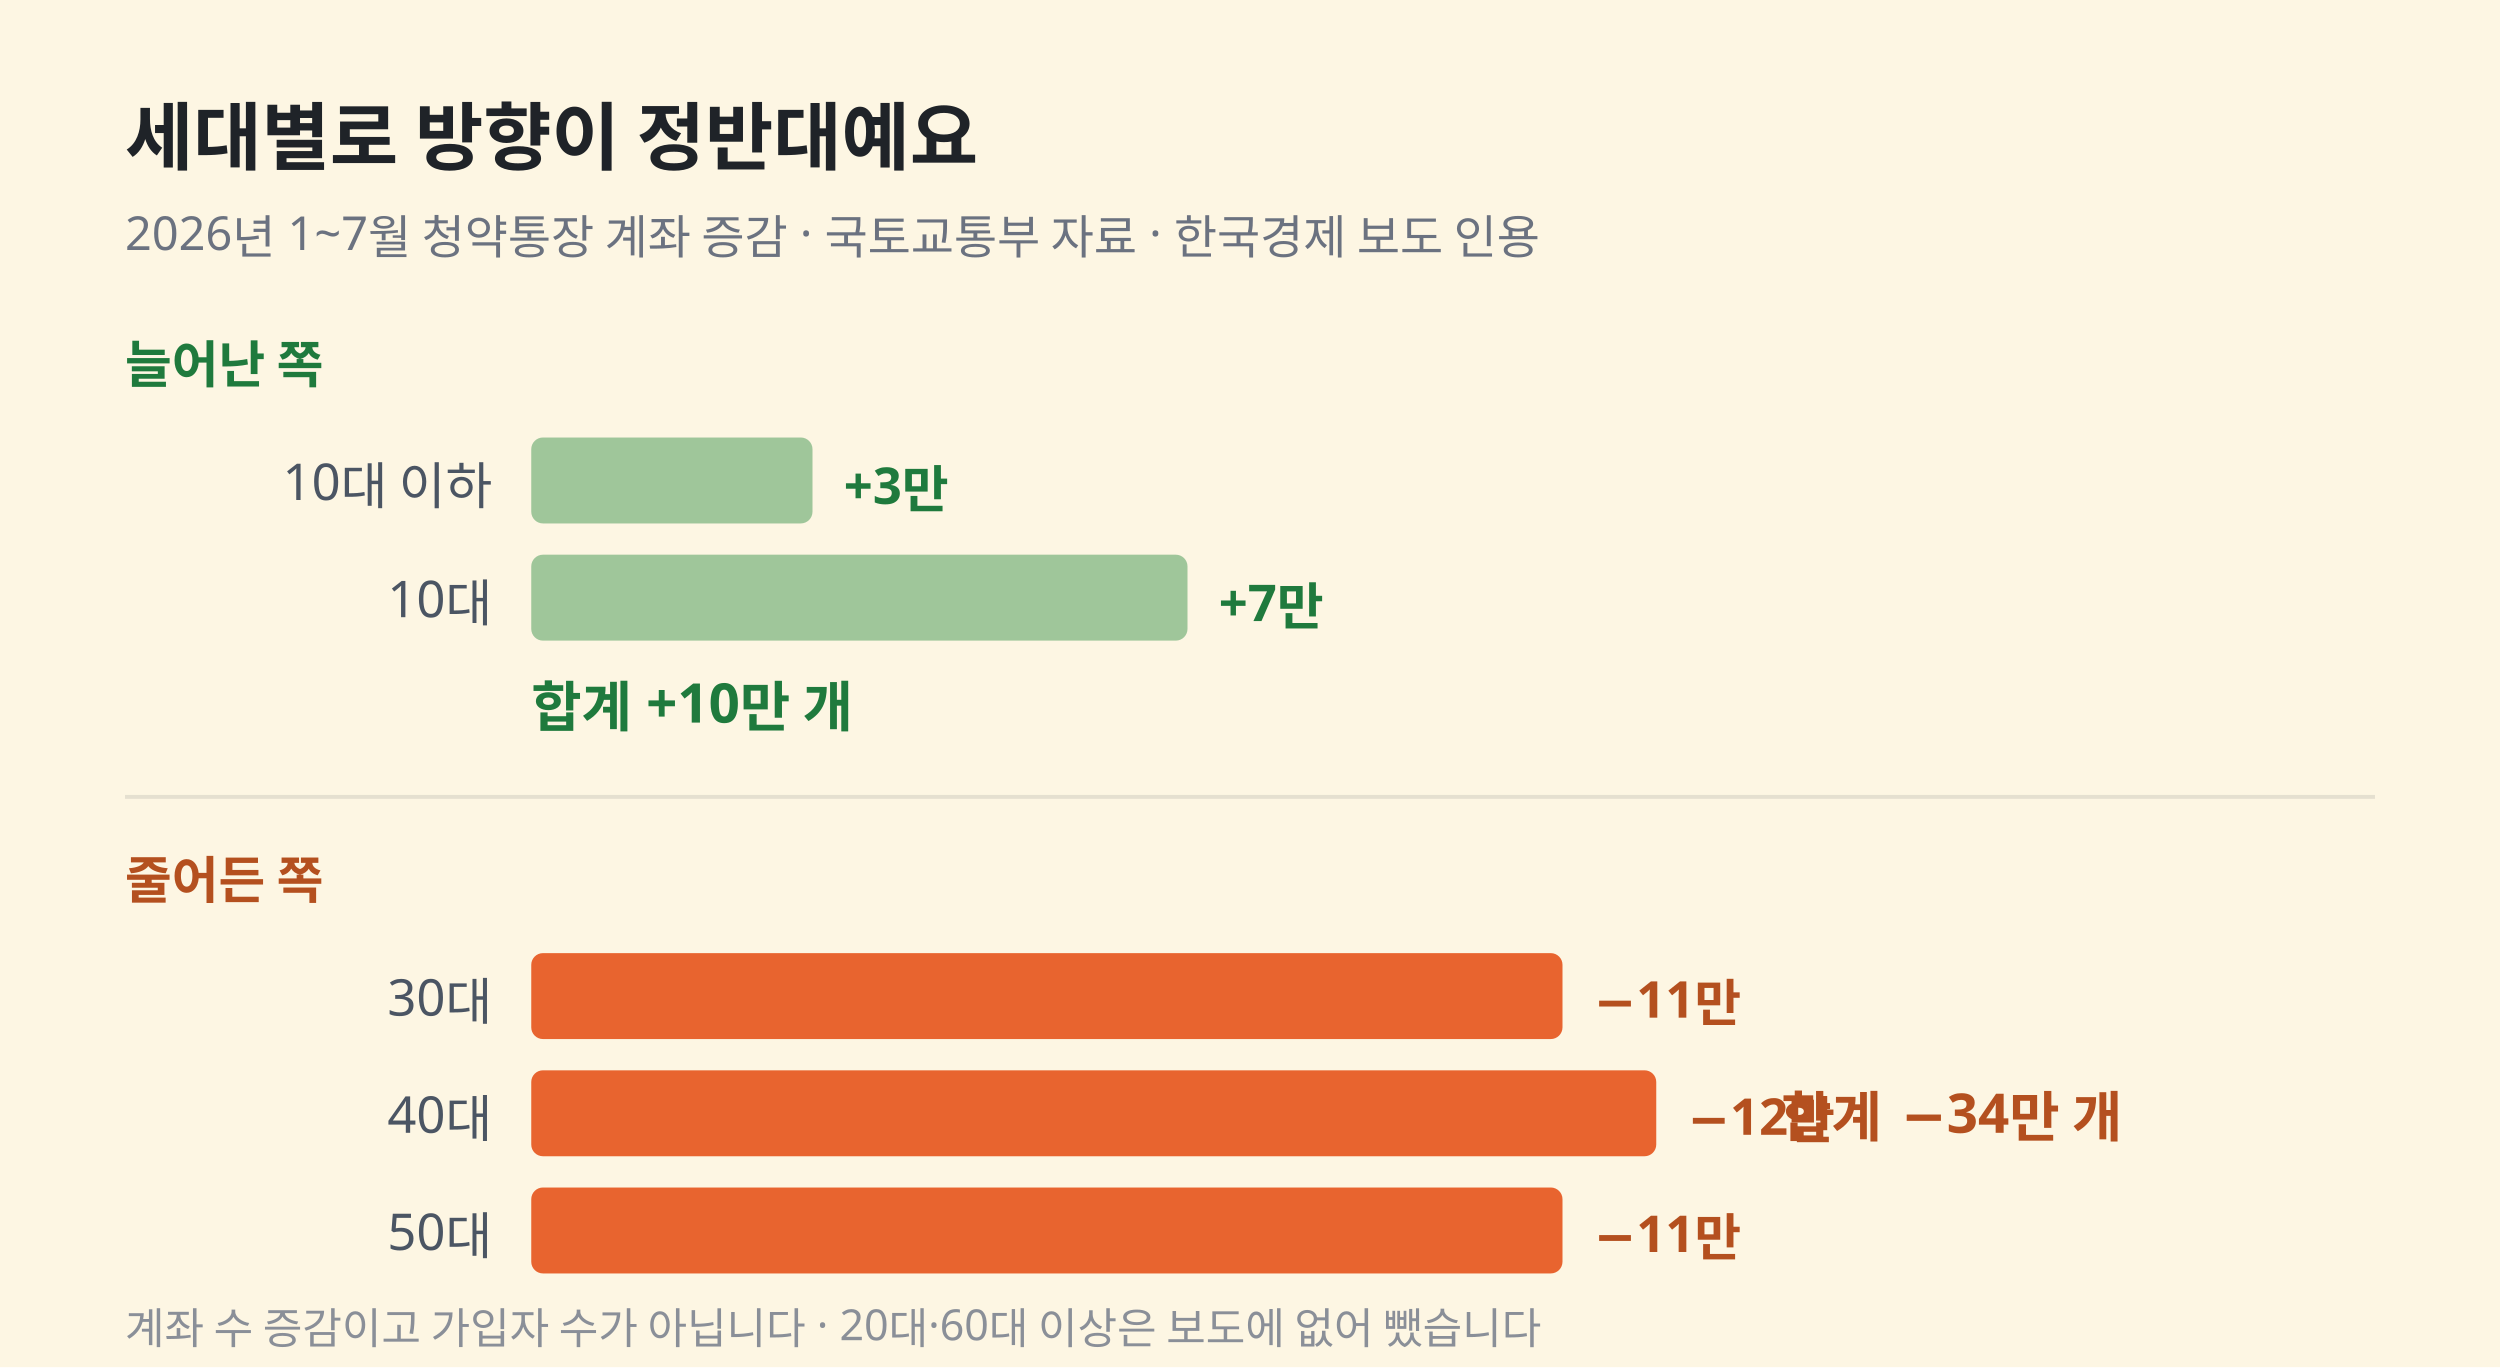
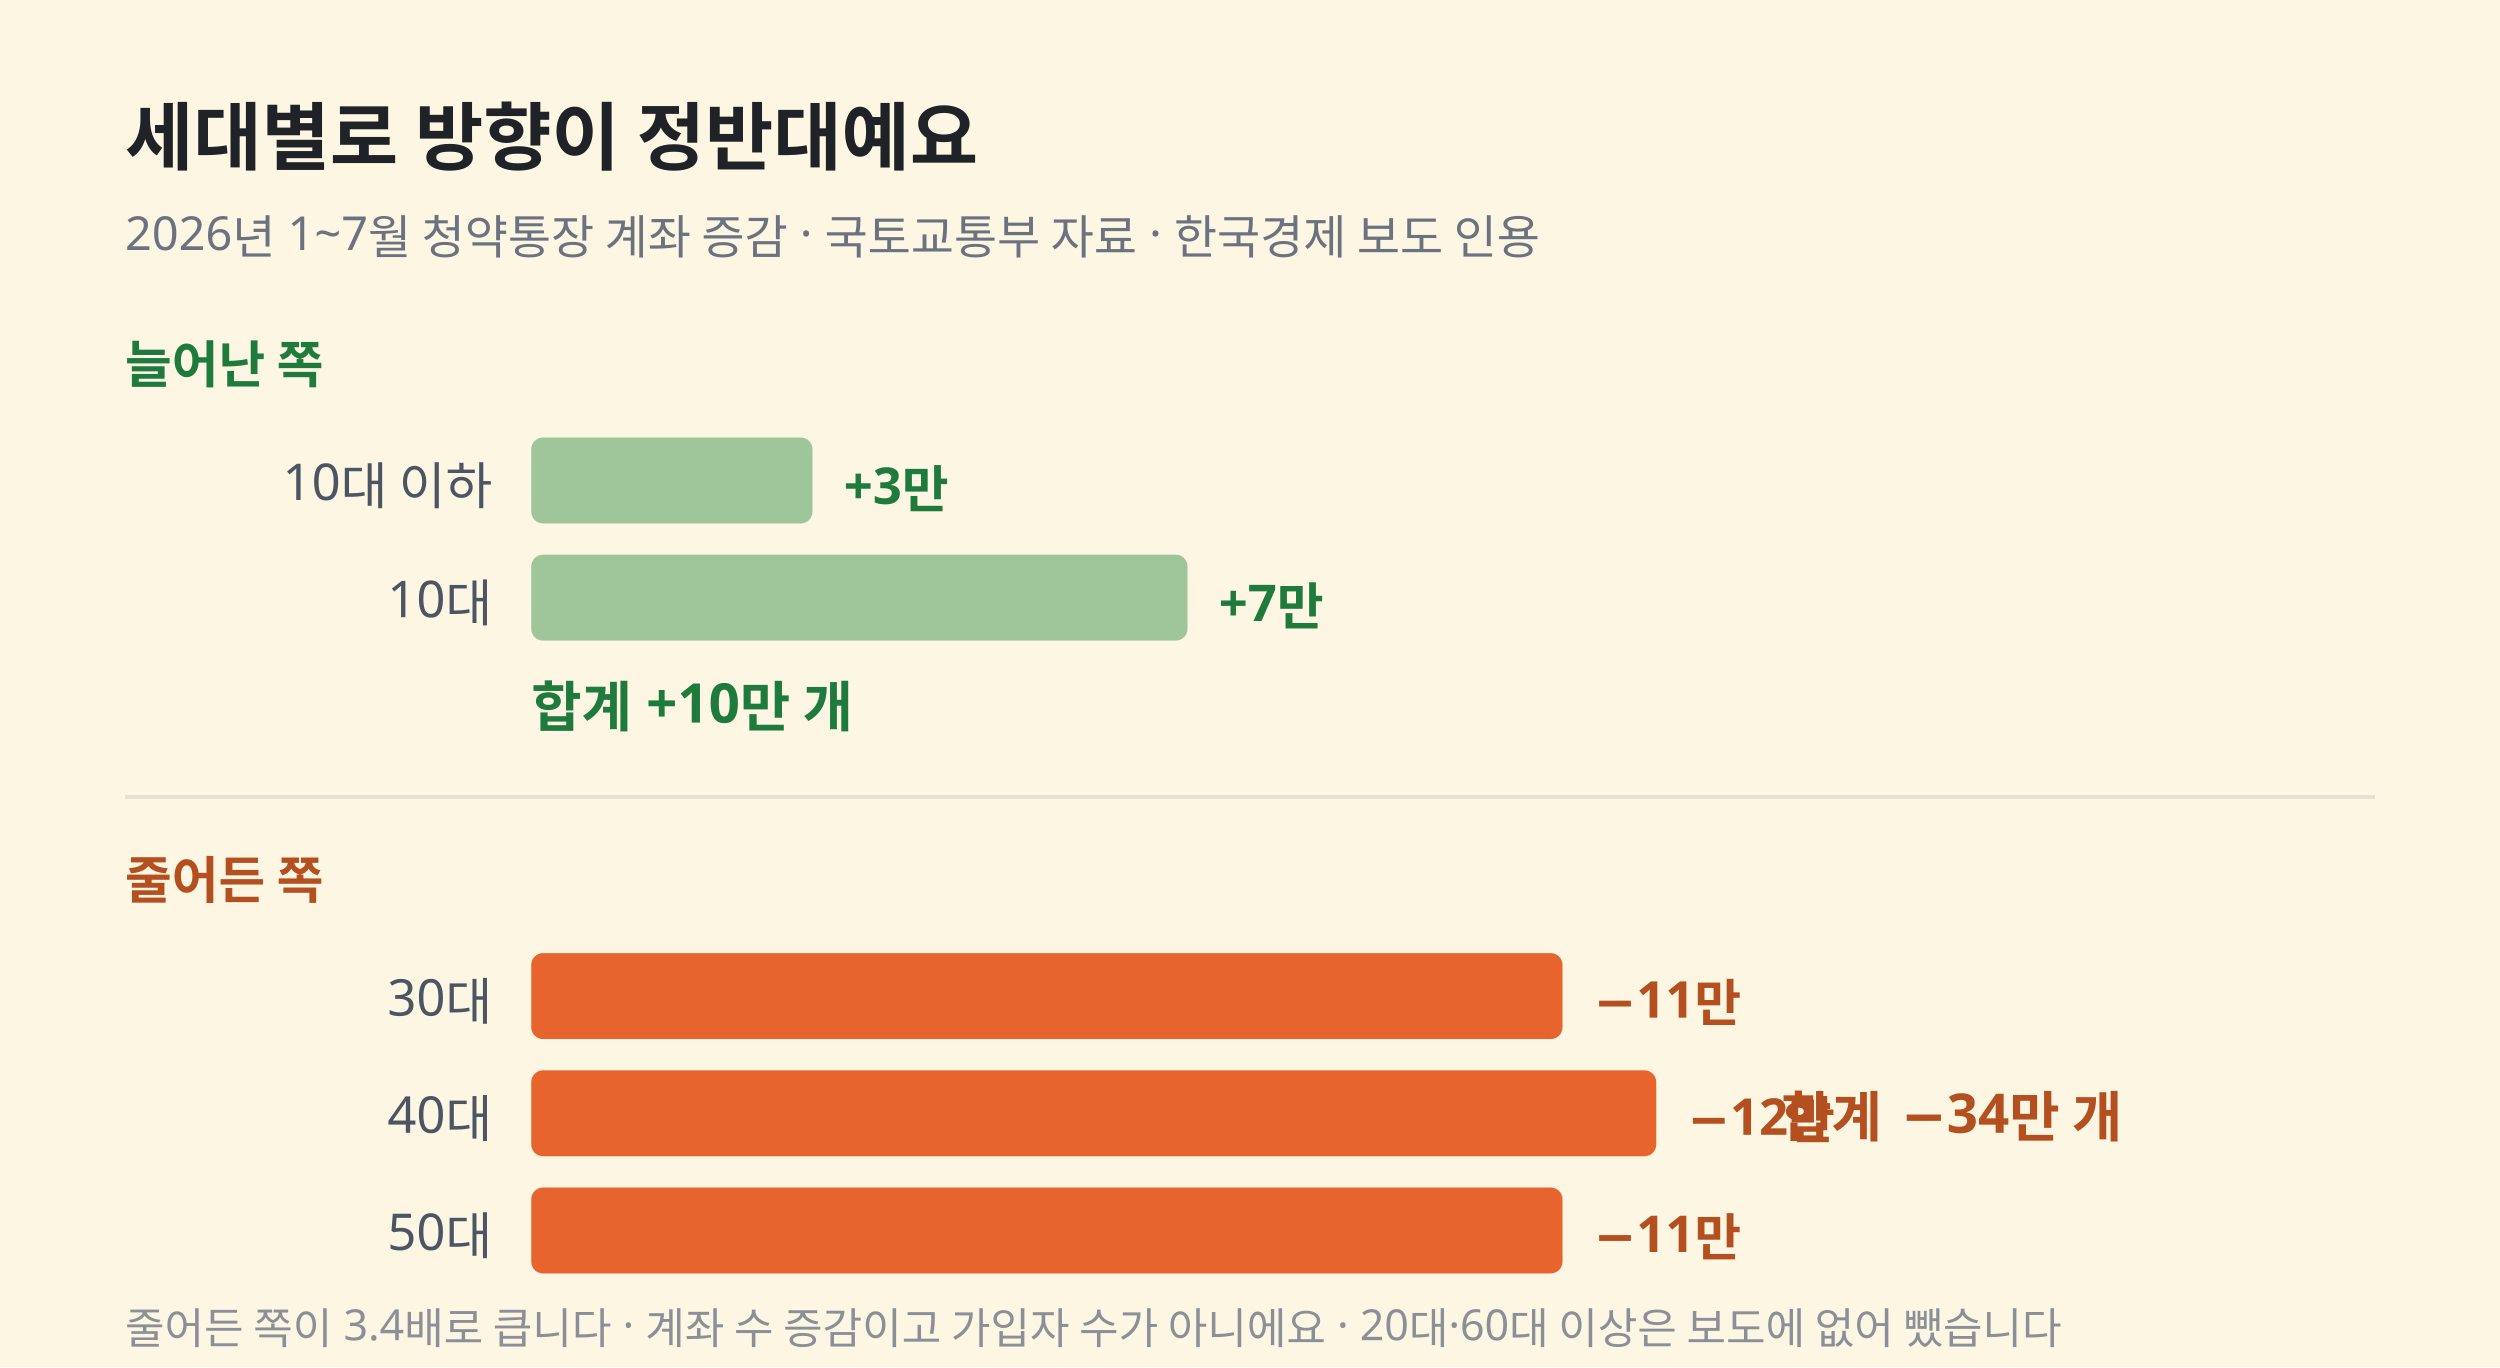
- <svg xmlns="http://www.w3.org/2000/svg" viewBox="0 0 640 350" role="img" aria-label="2026년 1월부터 7월까지 청약통장 계좌는 10대 이하에서 3만 개, 10대에서 7만 개 늘어 합계 10만 개 증가한 반면 30대 11만 개, 40대 12만 개, 50대 11만 개가 줄어 합계 34만 개 감소했다. 세대별로 방향이 정반대다">
+ <svg xmlns="http://www.w3.org/2000/svg" viewBox="0 0 640 350" role="img" aria-label="2026년 1월부터 7월까지 청약통장 계좌는 10대 이하에서 3만 개, 10대에서 7만 개 늘어 합계 10만 개 증가한 반면 30대 11만 개, 40대 12만 개, 50대 11만 개가 줄어 합계 34만 개 감소했다. 세대별로 방향이 정반대다. 다만 줄어든 쪽이 3.4배로 커서 두 흐름이 맞먹는다는 뜻은 아니다">
  <rect width="640" height="350" fill="#FDF6E3" />
  <text x="32" y="42" font-family="system-ui, -apple-system, sans-serif" font-size="19" font-weight="700" fill="#1F2328">세대별로 방향이 정반대예요</text>
  <text x="32" y="64" font-family="system-ui, sans-serif" font-size="12" fill="#6B7280">2026년 1~7월 청약통장 계좌 증감 · 국토교통부 자료 · 한국경제 보도 인용</text>
  <text x="32" y="98" font-family="system-ui, sans-serif" font-size="13" font-weight="700" fill="#1F7A3D">늘어난 쪽</text>
  <text x="126" y="128" text-anchor="end" font-family="system-ui, sans-serif" font-size="13" fill="#4B5563">10대 이하</text>
  <rect x="136" y="112" width="72" height="22" rx="3" fill="#9FC69A" />
  <text x="216" y="129" font-family="system-ui, sans-serif" font-size="13" font-weight="700" fill="#1F7A3D">+3만</text>
  <text x="126" y="158" text-anchor="end" font-family="system-ui, sans-serif" font-size="13" fill="#4B5563">10대</text>
  <rect x="136" y="142" width="168" height="22" rx="3" fill="#9FC69A" />
  <text x="312" y="159" font-family="system-ui, sans-serif" font-size="13" font-weight="700" fill="#1F7A3D">+7만</text>
  <text x="136" y="186" font-family="system-ui, sans-serif" font-size="14" font-weight="700" fill="#1F7A3D">합계 +10만 개</text>
  <line x1="32" y1="204" x2="608" y2="204" stroke="#E5E0D0" />
  <text x="32" y="230" font-family="system-ui, sans-serif" font-size="13" font-weight="700" fill="#B4501F">줄어든 쪽</text>
  <text x="126" y="260" text-anchor="end" font-family="system-ui, sans-serif" font-size="13" fill="#4B5563">30대</text>
  <rect x="136" y="244" width="264" height="22" rx="3" fill="#E8642F" />
  <text x="408" y="261" font-family="system-ui, sans-serif" font-size="13" font-weight="700" fill="#B4501F">−11만</text>
  <text x="126" y="290" text-anchor="end" font-family="system-ui, sans-serif" font-size="13" fill="#4B5563">40대</text>
  <rect x="136" y="274" width="288" height="22" rx="3" fill="#E8642F" />
  <text x="432" y="291" font-family="system-ui, sans-serif" font-size="13" font-weight="700" fill="#B4501F">−12만</text>
  <text x="126" y="320" text-anchor="end" font-family="system-ui, sans-serif" font-size="13" fill="#4B5563">50대</text>
  <rect x="136" y="304" width="264" height="22" rx="3" fill="#E8642F" />
  <text x="408" y="321" font-family="system-ui, sans-serif" font-size="13" font-weight="700" fill="#B4501F">−11만</text>
  <text x="456" y="291" font-family="system-ui, sans-serif" font-size="14" font-weight="700" fill="#B4501F">합계 −34만 개</text>
-   <text x="32" y="344" font-family="system-ui, sans-serif" font-size="11" fill="#8A8F98">계좌 수 증감이고 가입자 수가 아닙니다 · 20대·60대 이상은 보도에 없어 뺐습니다</text>
+   <text x="32" y="344" font-family="system-ui, sans-serif" font-size="11" fill="#8A8F98">줄어든 쪽이 3.4배로 큽니다 · 계좌 수 증감이고 가입자 수가 아니에요 · 20대·60대 이상은 보도에 없어 뺐습니다</text>
</svg>
